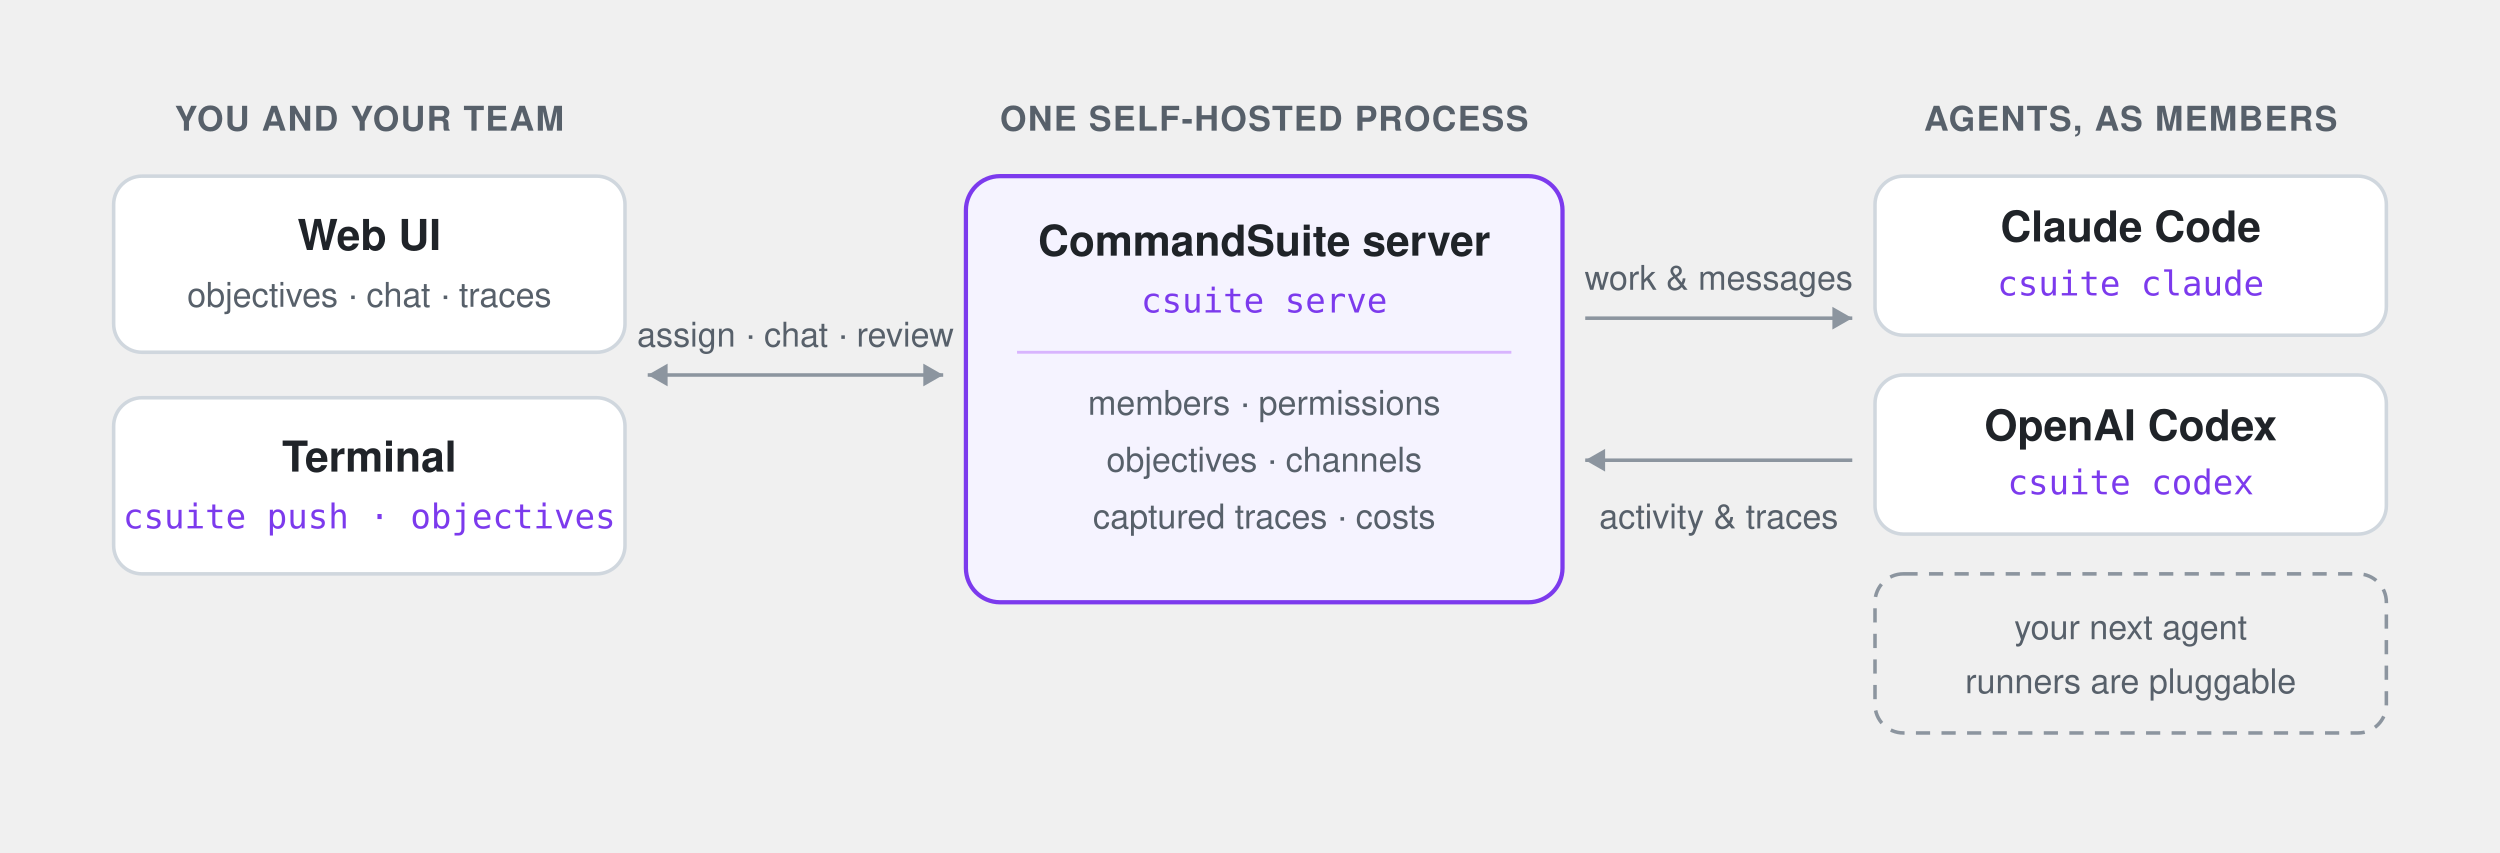
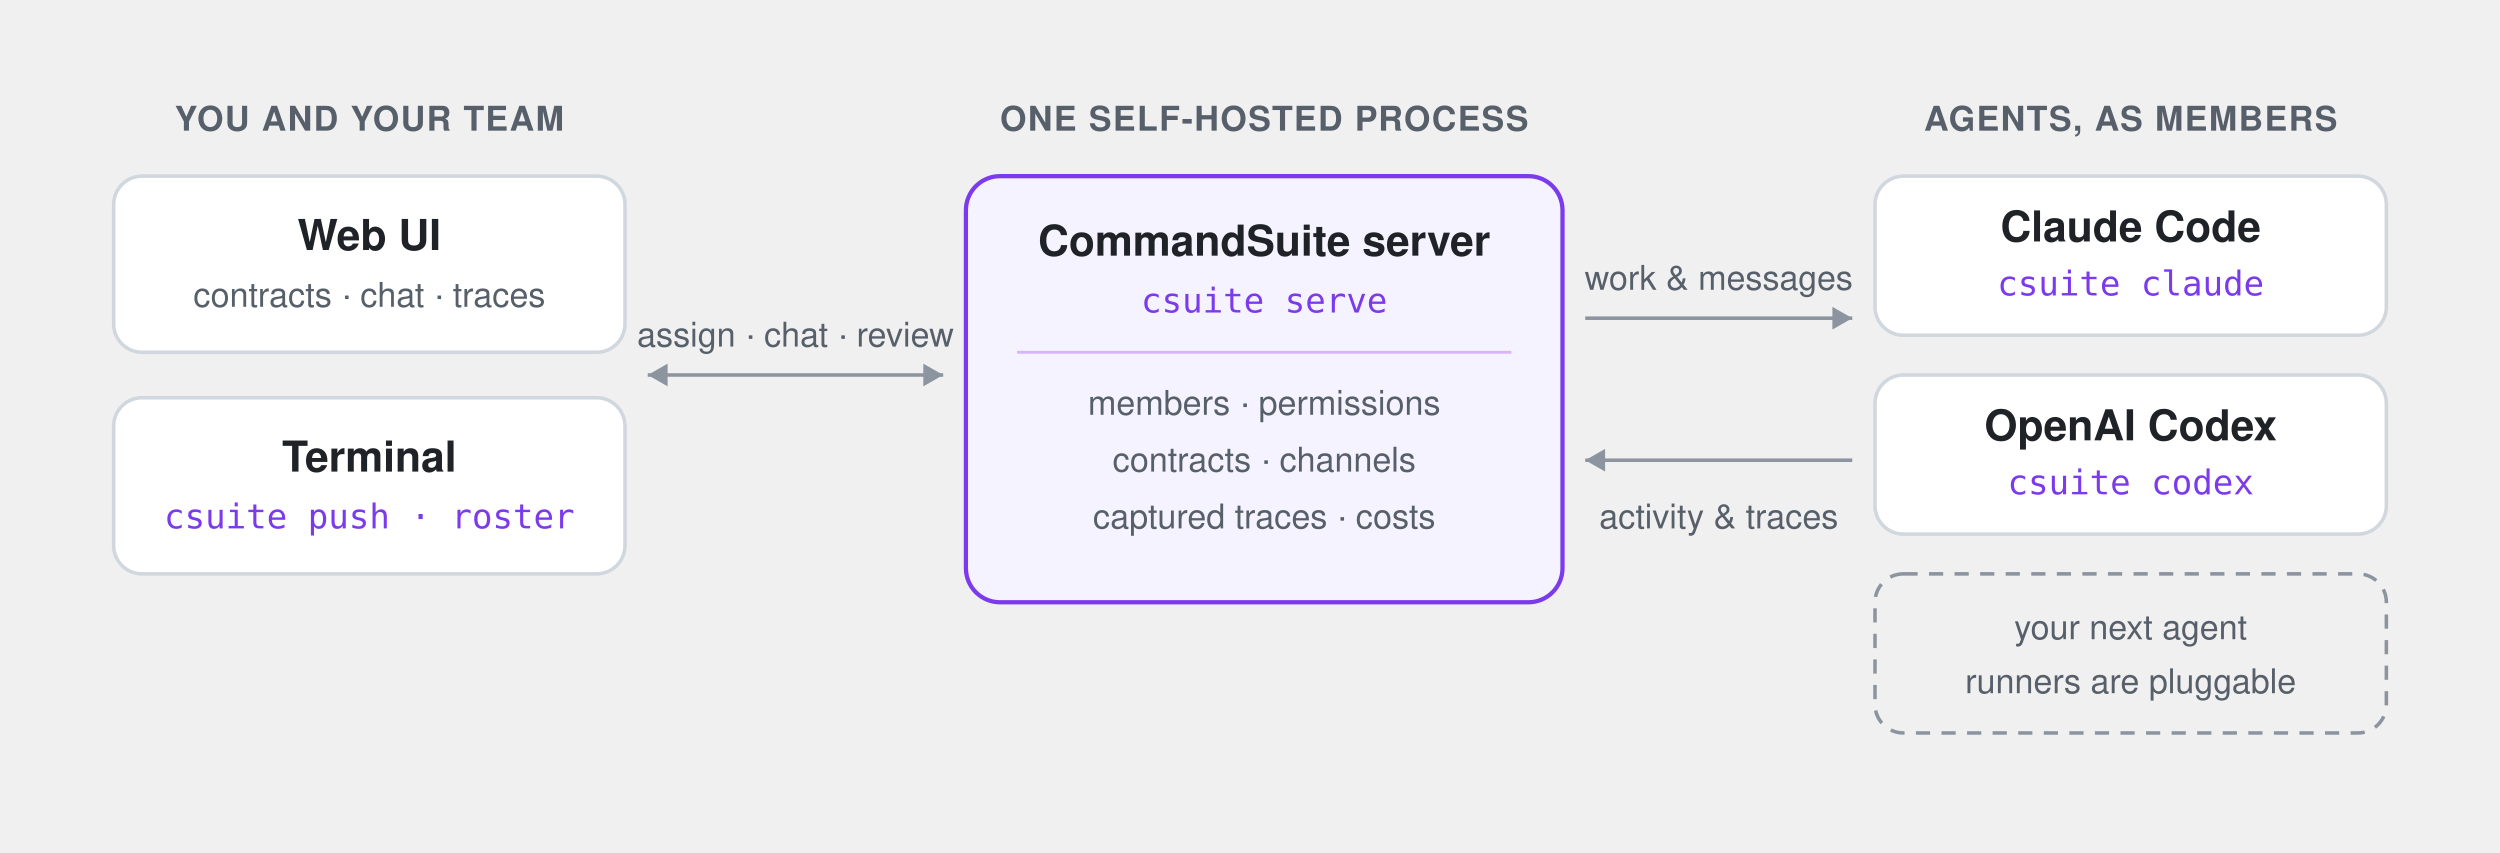
<svg xmlns="http://www.w3.org/2000/svg" viewBox="0 0 880 300" font-family="-apple-system, 'Segoe UI', Helvetica, Arial, sans-serif" role="img" aria-label="Diagram: humans use the web UI and CLI to talk to one CommandSuite server, which connects to agents running under runners.">
  <style>
    .box    { fill: #ffffff; stroke: #d0d7de; stroke-width: 1.25; }
    .hub    { fill: #f5f3ff; stroke: #7c3aed; stroke-width: 1.5; }
    .ghost  { fill: none;    stroke: #8c959f; stroke-width: 1.25; stroke-dasharray: 5 4; }
    .t1     { fill: #1f2328; font-size: 15px; font-weight: 600; }
    .t2     { fill: #57606a; font-size: 12px; }
    .cap    { fill: #57606a; font-size: 12px; font-weight: 600; letter-spacing: .04em; }
    .mono   { font-family: ui-monospace, SFMono-Regular, Menlo, Consolas, monospace; font-size: 12px; fill: #7c3aed; }
    .wire   { stroke: #8c959f; stroke-width: 1.25; fill: none; }
    .head   { fill: #8c959f; }
    .divide { stroke: #d8b4fe; stroke-width: 1; }
    @media (prefers-color-scheme: dark) {
      .box    { fill: #161b22; stroke: #30363d; }
      .hub    { fill: #201a33; stroke: #a78bfa; }
      .ghost  { stroke: #6e7681; }
      .t1     { fill: #e6edf3; }
      .t2     { fill: #9198a1; }
      .cap    { fill: #9198a1; }
      .mono   { fill: #c4b5fd; }
      .wire   { stroke: #6e7681; }
      .head   { fill: #6e7681; }
      .divide { stroke: #4c3a75; }
    }
  </style>
  <text class="cap" x="130" y="46" text-anchor="middle">YOU AND YOUR TEAM</text>
  <rect class="box" x="40" y="62" width="180" height="62" rx="10" />
  <text class="t1" x="130" y="88" text-anchor="middle">Web UI</text>
-   <text class="t2" x="130" y="108" text-anchor="middle">objectives · chat · traces</text>
+   <text class="t2" x="130" y="108" text-anchor="middle">contracts · chat · traces</text>
  <rect class="box" x="40" y="140" width="180" height="62" rx="10" />
  <text class="t1" x="130" y="166" text-anchor="middle">Terminal</text>
-   <text class="mono" x="130" y="186" text-anchor="middle">csuite push · objectives</text>
+   <text class="mono" x="130" y="186" text-anchor="middle">csuite push · roster</text>
  <text class="cap" x="445" y="46" text-anchor="middle">ONE SELF-HOSTED PROCESS</text>
  <rect class="hub" x="340" y="62" width="210" height="150" rx="12" />
  <text class="t1" x="445" y="90" text-anchor="middle">CommandSuite server</text>
  <text class="mono" x="445" y="110" text-anchor="middle">csuite serve</text>
  <line class="divide" x1="358" y1="124" x2="532" y2="124" />
  <text class="t2" x="445" y="146" text-anchor="middle">members · permissions</text>
-   <text class="t2" x="445" y="166" text-anchor="middle">objectives · channels</text>
+   <text class="t2" x="445" y="166" text-anchor="middle">contracts · channels</text>
  <text class="t2" x="445" y="186" text-anchor="middle">captured traces · costs</text>
  <text class="cap" x="750" y="46" text-anchor="middle">AGENTS, AS MEMBERS</text>
  <rect class="box" x="660" y="62" width="180" height="56" rx="10" />
  <text class="t1" x="750" y="85" text-anchor="middle">Claude Code</text>
  <text class="mono" x="750" y="104" text-anchor="middle">csuite claude</text>
  <rect class="box" x="660" y="132" width="180" height="56" rx="10" />
  <text class="t1" x="750" y="155" text-anchor="middle">OpenAI Codex</text>
  <text class="mono" x="750" y="174" text-anchor="middle">csuite codex</text>
  <rect class="ghost" x="660" y="202" width="180" height="56" rx="10" />
  <text class="t2" x="750" y="225" text-anchor="middle">your next agent</text>
  <text class="t2" x="750" y="244" text-anchor="middle">runners are pluggable</text>
  <line class="wire" x1="228" y1="132" x2="332" y2="132" />
  <path class="head" d="M332,132 l-7,-4 v8 z" />
  <path class="head" d="M228,132 l7,-4 v8 z" />
  <text class="t2" x="280" y="122" text-anchor="middle">assign · chat · review</text>
  <line class="wire" x1="558" y1="112" x2="652" y2="112" />
  <path class="head" d="M652,112 l-7,-4 v8 z" />
  <text class="t2" x="605" y="102" text-anchor="middle">work &amp; messages</text>
  <line class="wire" x1="652" y1="162" x2="558" y2="162" />
  <path class="head" d="M558,162 l7,-4 v8 z" />
  <text class="t2" x="605" y="186" text-anchor="middle">activity &amp; traces</text>
</svg>
